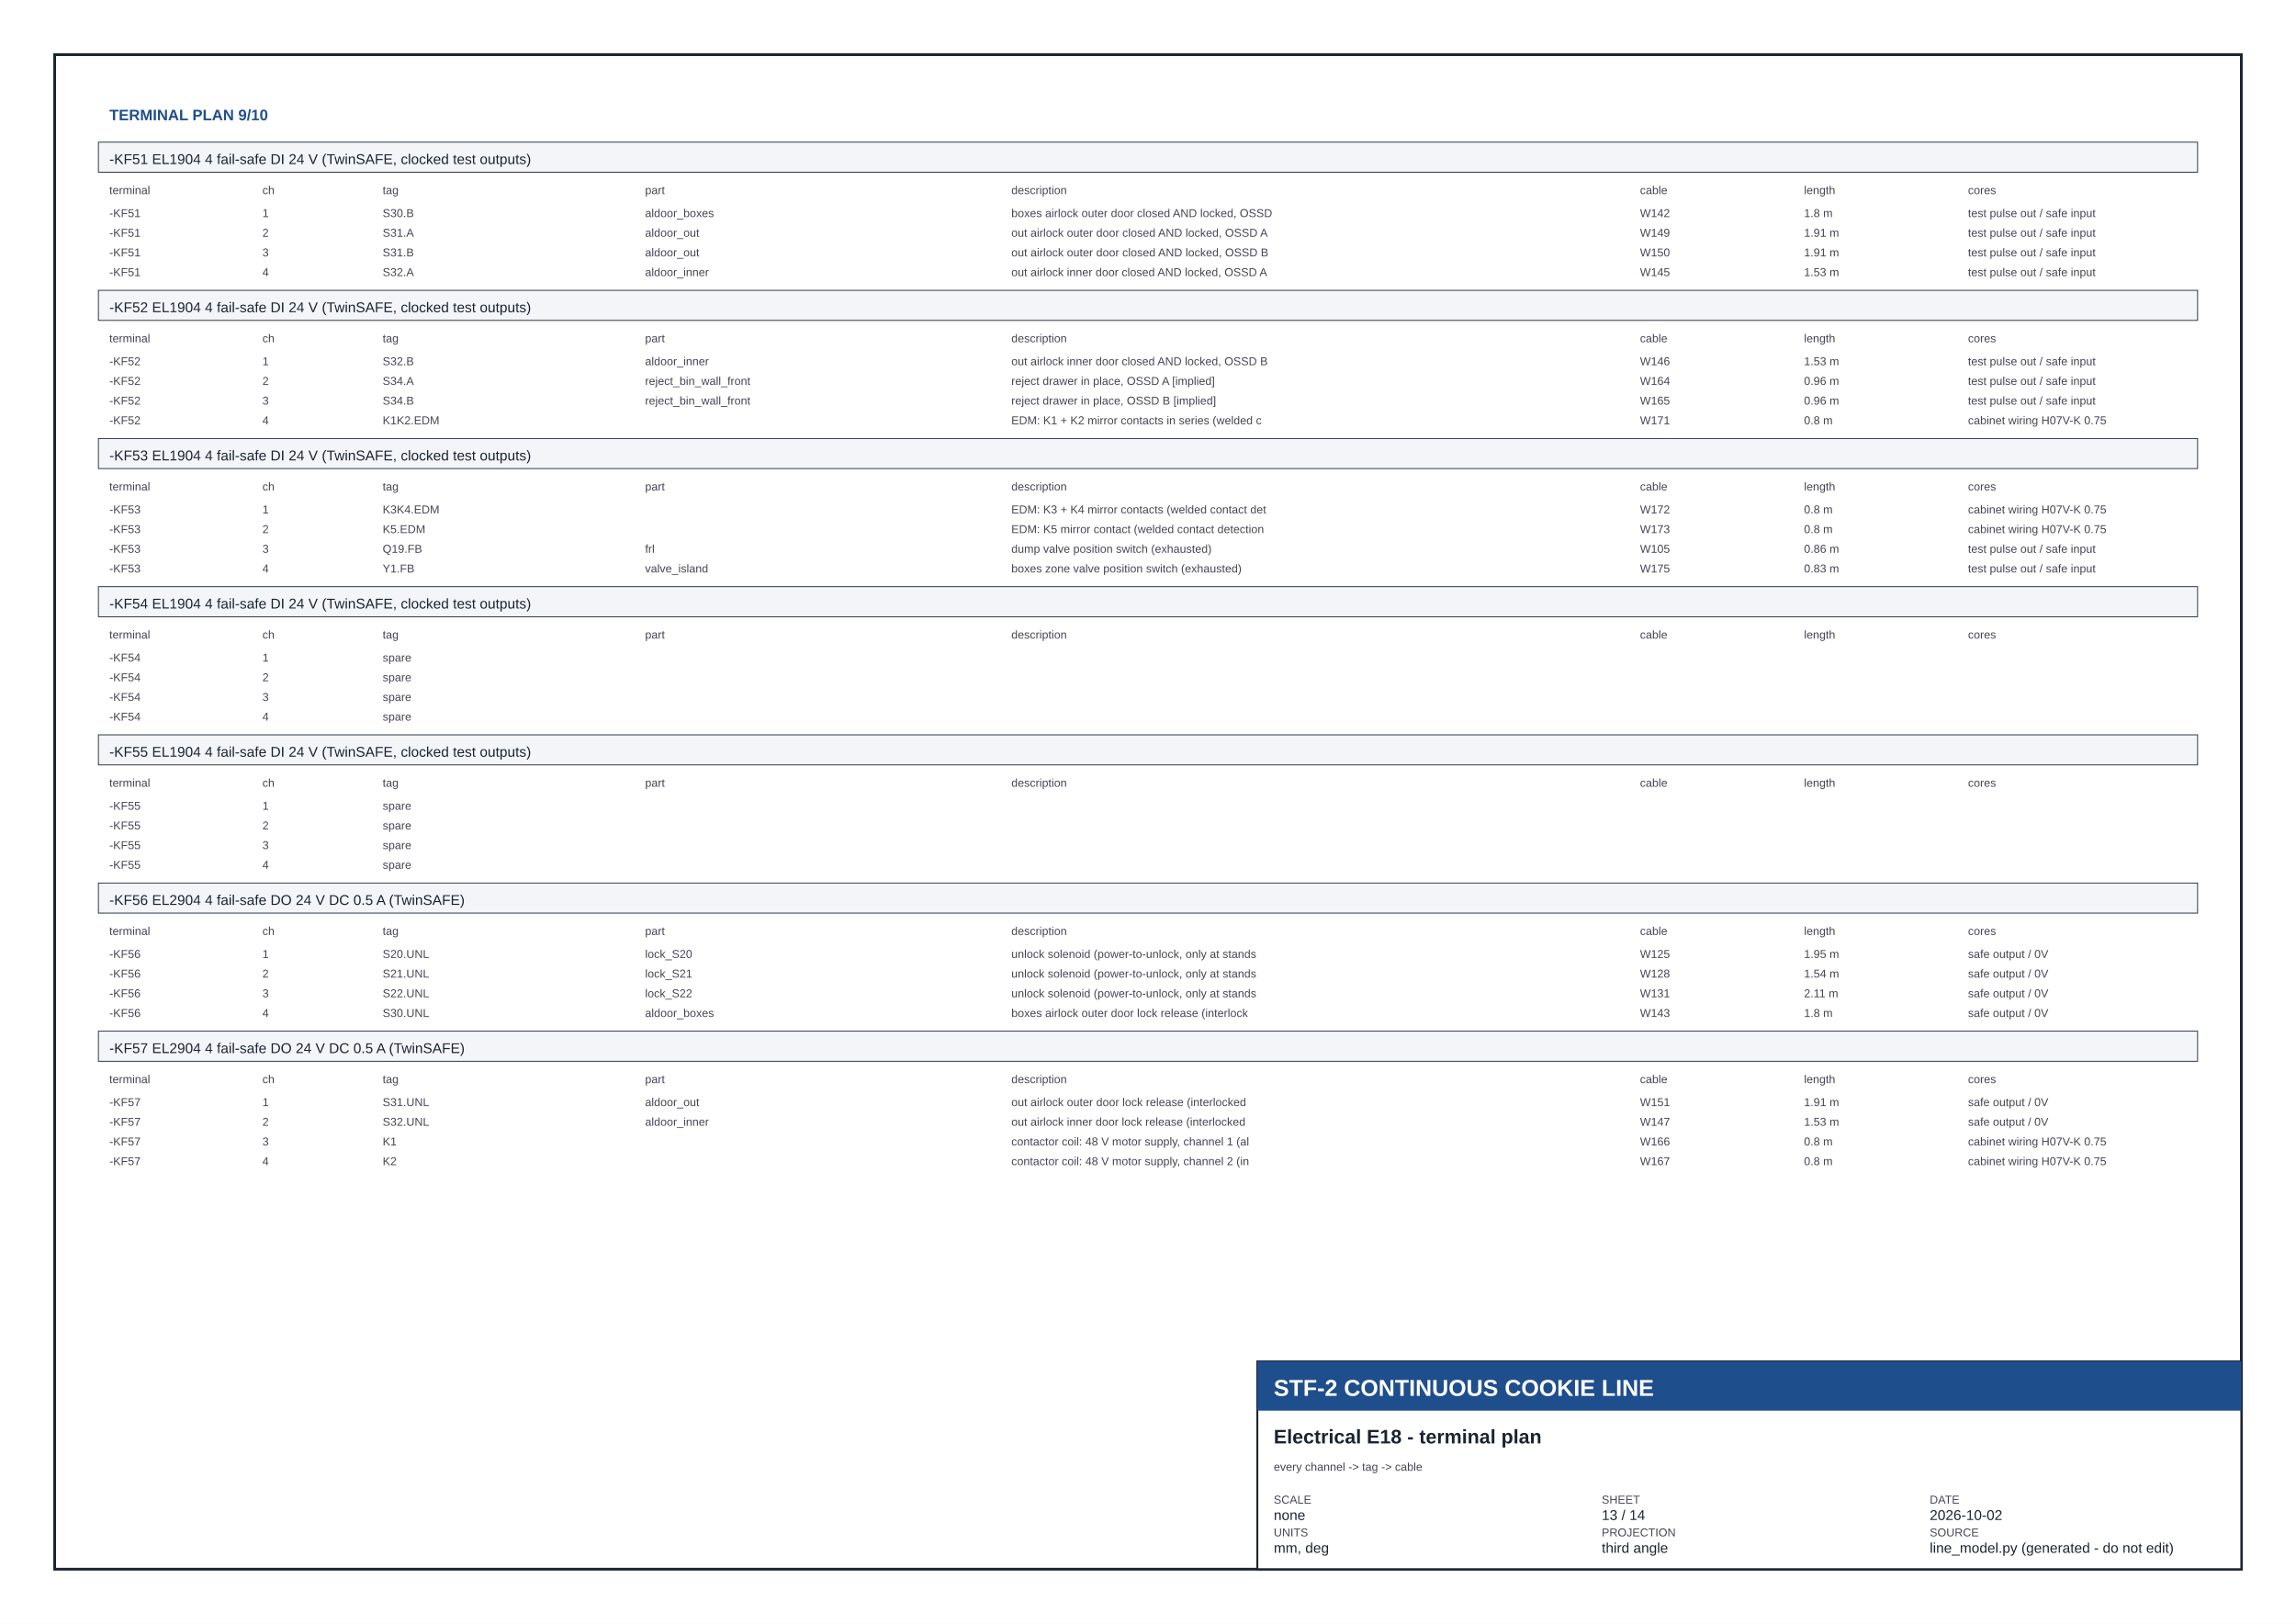
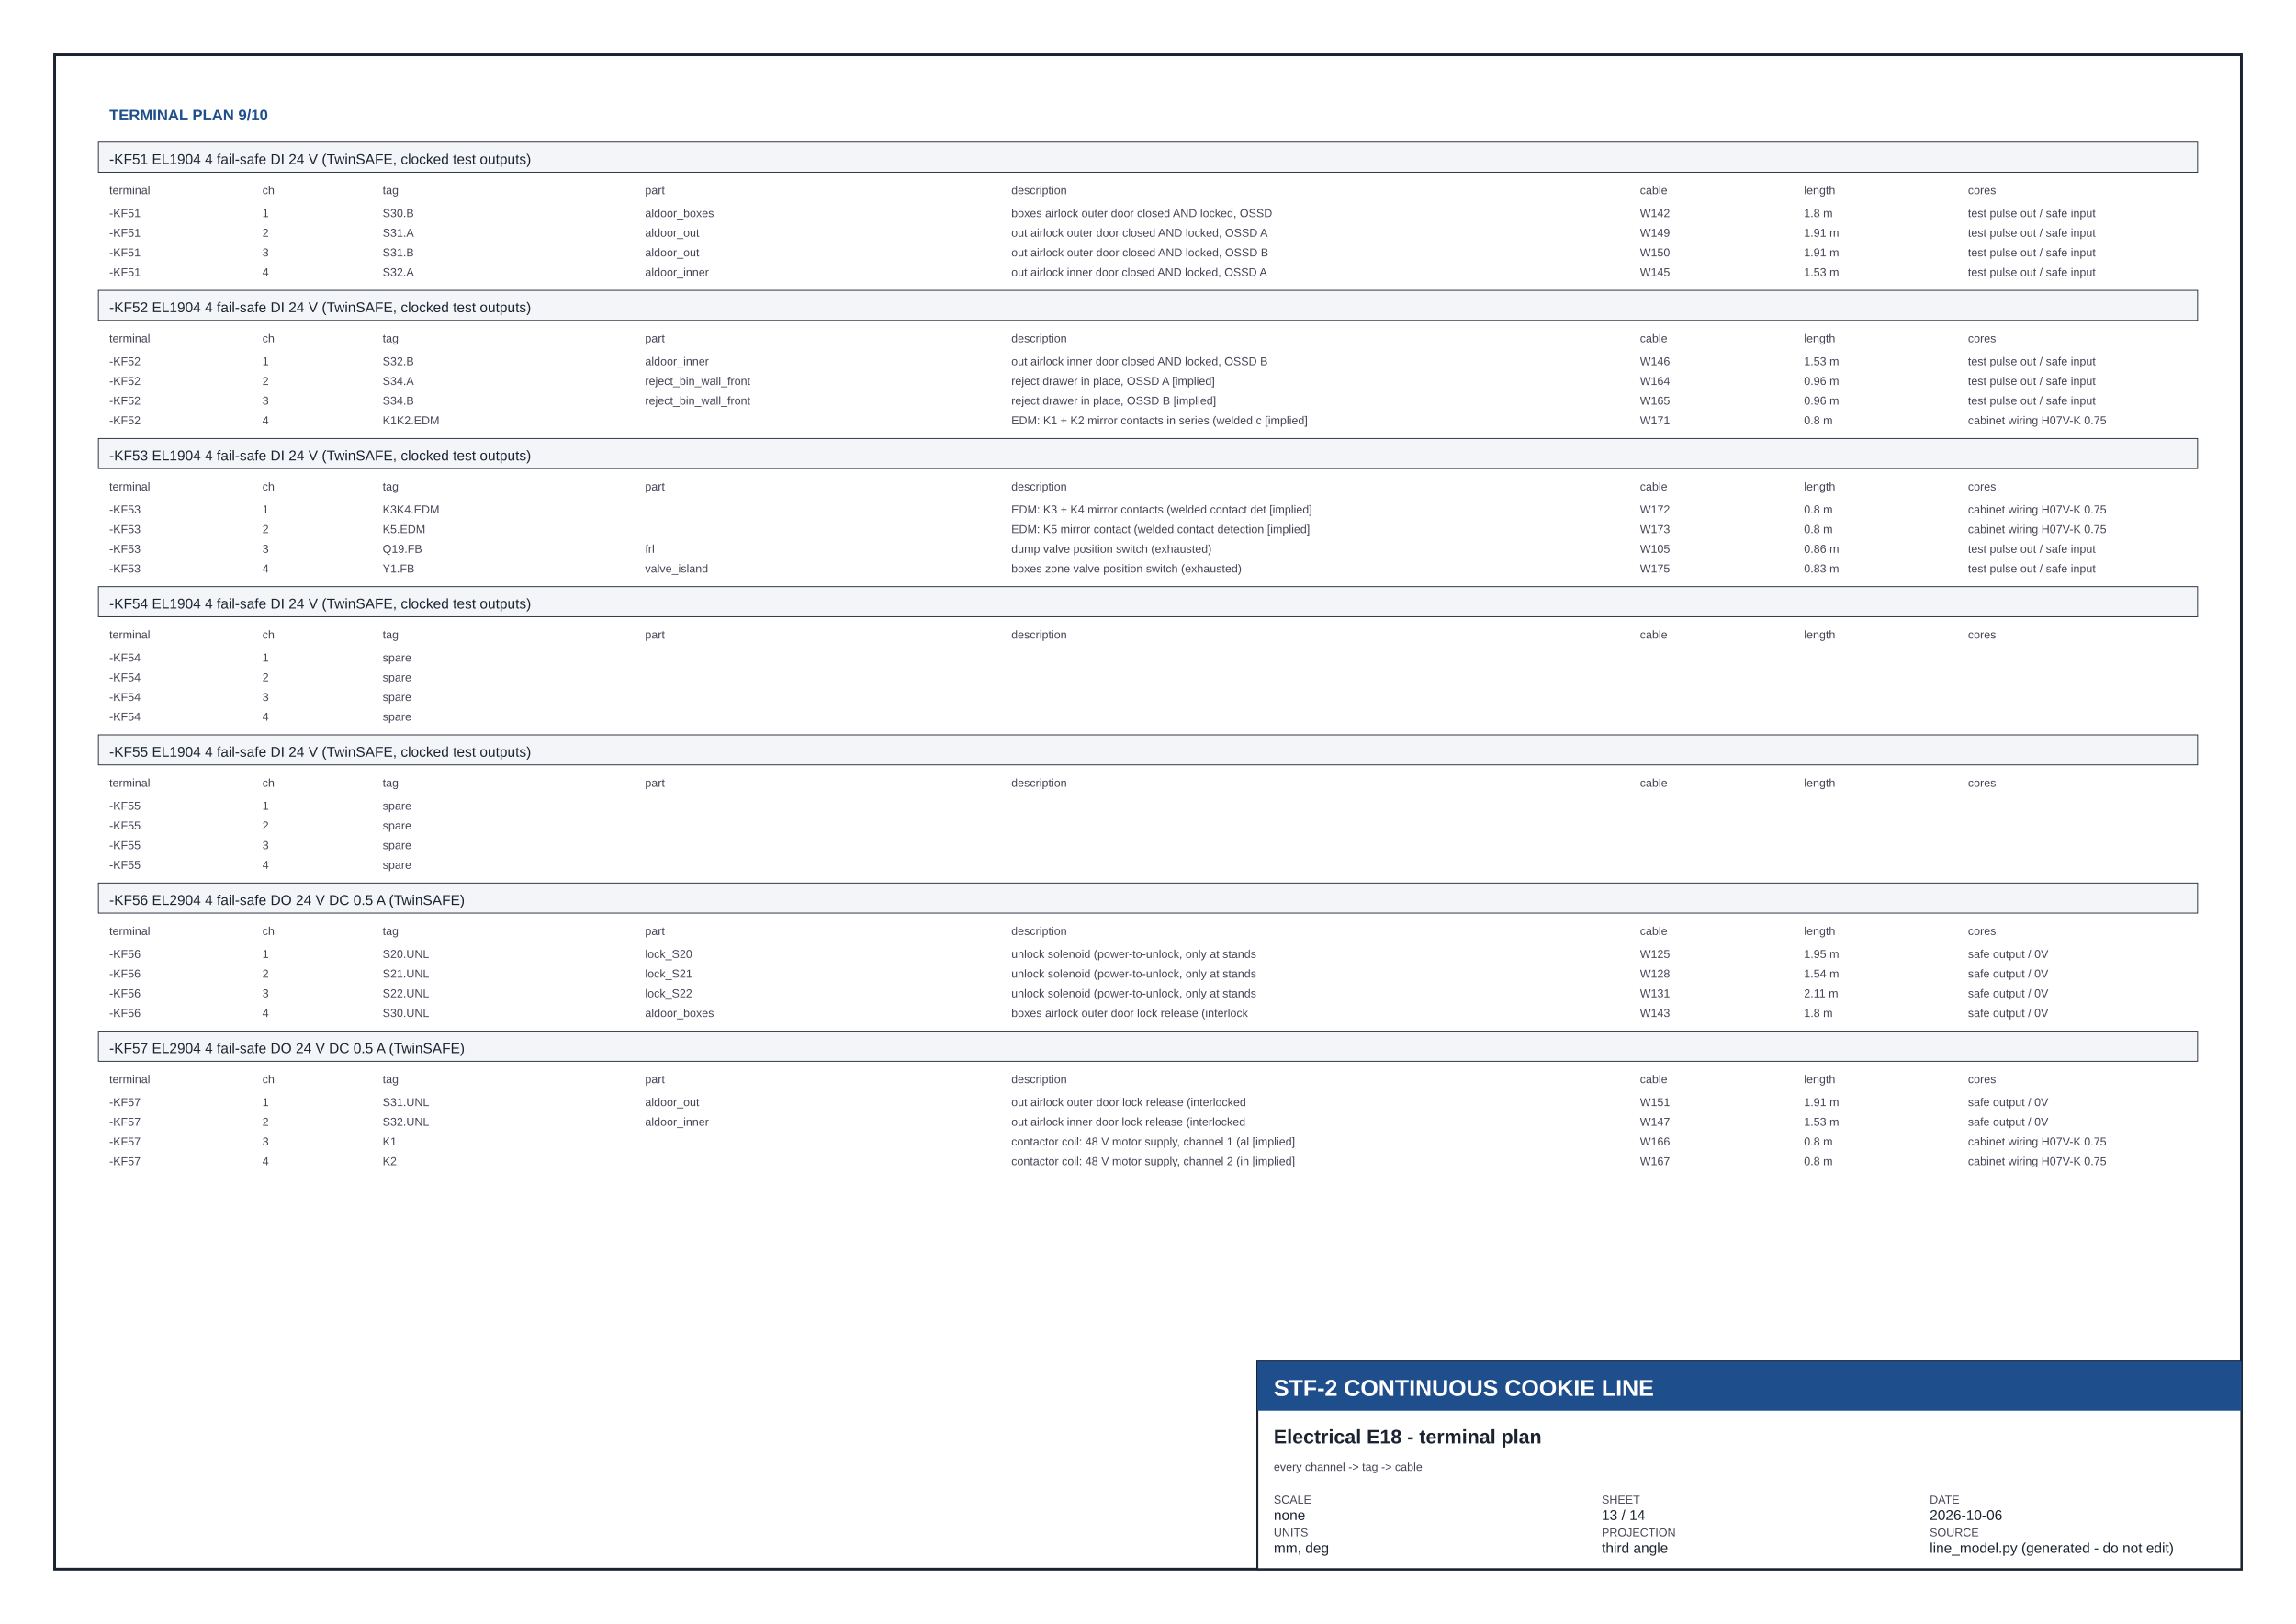
<svg xmlns="http://www.w3.org/2000/svg" width="420mm" height="297mm" viewBox="0 0 420 297">
  <defs>
    <marker id="a" viewBox="0 0 10 10" refX="5" refY="5" markerWidth="4" markerHeight="4" orient="auto-start-reverse">
      <path d="M0,2 L10,5 L0,8 z" fill="#1b2330" />
    </marker>
    <marker id="f" viewBox="0 0 10 10" refX="5" refY="5" markerWidth="5" markerHeight="5" orient="auto">
      <path d="M0,1 L10,5 L0,9 z" fill="#1f4e8c" />
    </marker>
    <pattern id="hatch" width="1.6" height="1.6" patternUnits="userSpaceOnUse" patternTransform="rotate(45)">
      <rect width="1.6" height="1.6" fill="#eef1f5" />
      <line x1="0" y1="0" x2="0" y2="1.6" stroke="#1b2330" stroke-width=".18" />
    </pattern>
  </defs>
  <style>
text{font-family:'Helvetica Neue',Arial,sans-serif;fill:#1b2330}
.vt{font-size:3.2px;font-weight:700;letter-spacing:.3px}
.dt{font-size:2.3px}
.dim{stroke:#1b2330;stroke-width:.15;fill:none}
.ext{stroke:#1b2330;stroke-width:.1}
.tb{font-size:2.6px}.tbh{font-size:4.2px;font-weight:700}.tbs{font-size:2.1px;fill:#445}
.nt{font-size:2.3px}.nh{font-size:2.8px;font-weight:700;fill:#1f4e8c}
.co{font-size:2.1px}.col{stroke:#1f4e8c;stroke-width:.15}
</style>
  <rect width="420" height="297" fill="#ffffff" />
  <rect x="10" y="10" width="400" height="277" fill="none" stroke="#1b2330" stroke-width=".5" />
  <text x="20.0" y="22.0" class="nh" text-anchor="start">TERMINAL PLAN 9/10</text>
  <rect x="18.0" y="26.0" width="384.0" height="5.5" fill="#f3f5f8" stroke="#1b2330" stroke-width="0.15" />
  <text x="20.0" y="30.0" class="tb" text-anchor="start">-KF51  EL1904  4 fail-safe DI 24 V (TwinSAFE, clocked test outputs)</text>
  <text x="20.0" y="35.5" class="tbs" text-anchor="start">terminal</text>
  <text x="48.0" y="35.5" class="tbs" text-anchor="start">ch</text>
  <text x="70.0" y="35.5" class="tbs" text-anchor="start">tag</text>
  <text x="118.0" y="35.5" class="tbs" text-anchor="start">part</text>
  <text x="185.0" y="35.5" class="tbs" text-anchor="start">description</text>
  <text x="300.0" y="35.5" class="tbs" text-anchor="start">cable</text>
  <text x="330.0" y="35.5" class="tbs" text-anchor="start">length</text>
  <text x="360.0" y="35.5" class="tbs" text-anchor="start">cores</text>
  <text x="20.0" y="39.7" class="tbs" text-anchor="start">-KF51</text>
  <text x="48.0" y="39.7" class="tbs" text-anchor="start">1</text>
  <text x="70.0" y="39.7" class="tbs" text-anchor="start">S30.B</text>
  <text x="118.0" y="39.7" class="tbs" text-anchor="start">aldoor_boxes</text>
  <text x="185.0" y="39.7" class="tbs" text-anchor="start">boxes airlock outer door closed AND locked, OSSD</text>
  <text x="300.0" y="39.7" class="tbs" text-anchor="start">W142</text>
  <text x="330.0" y="39.7" class="tbs" text-anchor="start">1.8 m</text>
  <text x="360.0" y="39.7" class="tbs" text-anchor="start">test pulse out / safe input </text>
  <text x="20.0" y="43.3" class="tbs" text-anchor="start">-KF51</text>
  <text x="48.0" y="43.3" class="tbs" text-anchor="start">2</text>
  <text x="70.0" y="43.3" class="tbs" text-anchor="start">S31.A</text>
  <text x="118.0" y="43.3" class="tbs" text-anchor="start">aldoor_out</text>
  <text x="185.0" y="43.3" class="tbs" text-anchor="start">out airlock outer door closed AND locked, OSSD A</text>
  <text x="300.0" y="43.3" class="tbs" text-anchor="start">W149</text>
  <text x="330.0" y="43.3" class="tbs" text-anchor="start">1.91 m</text>
  <text x="360.0" y="43.3" class="tbs" text-anchor="start">test pulse out / safe input </text>
  <text x="20.0" y="46.9" class="tbs" text-anchor="start">-KF51</text>
  <text x="48.0" y="46.9" class="tbs" text-anchor="start">3</text>
  <text x="70.0" y="46.9" class="tbs" text-anchor="start">S31.B</text>
  <text x="118.0" y="46.9" class="tbs" text-anchor="start">aldoor_out</text>
  <text x="185.0" y="46.9" class="tbs" text-anchor="start">out airlock outer door closed AND locked, OSSD B</text>
  <text x="300.0" y="46.9" class="tbs" text-anchor="start">W150</text>
  <text x="330.0" y="46.9" class="tbs" text-anchor="start">1.91 m</text>
  <text x="360.0" y="46.9" class="tbs" text-anchor="start">test pulse out / safe input </text>
  <text x="20.0" y="50.5" class="tbs" text-anchor="start">-KF51</text>
  <text x="48.0" y="50.5" class="tbs" text-anchor="start">4</text>
  <text x="70.0" y="50.5" class="tbs" text-anchor="start">S32.A</text>
  <text x="118.0" y="50.5" class="tbs" text-anchor="start">aldoor_inner</text>
  <text x="185.0" y="50.5" class="tbs" text-anchor="start">out airlock inner door closed AND locked, OSSD A</text>
  <text x="300.0" y="50.5" class="tbs" text-anchor="start">W145</text>
  <text x="330.0" y="50.5" class="tbs" text-anchor="start">1.53 m</text>
  <text x="360.0" y="50.5" class="tbs" text-anchor="start">test pulse out / safe input </text>
  <rect x="18.0" y="53.1" width="384.0" height="5.5" fill="#f3f5f8" stroke="#1b2330" stroke-width="0.15" />
  <text x="20.0" y="57.1" class="tb" text-anchor="start">-KF52  EL1904  4 fail-safe DI 24 V (TwinSAFE, clocked test outputs)</text>
  <text x="20.0" y="62.6" class="tbs" text-anchor="start">terminal</text>
  <text x="48.0" y="62.6" class="tbs" text-anchor="start">ch</text>
  <text x="70.0" y="62.6" class="tbs" text-anchor="start">tag</text>
  <text x="118.0" y="62.6" class="tbs" text-anchor="start">part</text>
  <text x="185.0" y="62.6" class="tbs" text-anchor="start">description</text>
  <text x="300.0" y="62.6" class="tbs" text-anchor="start">cable</text>
  <text x="330.0" y="62.6" class="tbs" text-anchor="start">length</text>
  <text x="360.0" y="62.6" class="tbs" text-anchor="start">cores</text>
  <text x="20.0" y="66.8" class="tbs" text-anchor="start">-KF52</text>
  <text x="48.0" y="66.8" class="tbs" text-anchor="start">1</text>
  <text x="70.0" y="66.8" class="tbs" text-anchor="start">S32.B</text>
  <text x="118.0" y="66.8" class="tbs" text-anchor="start">aldoor_inner</text>
  <text x="185.0" y="66.8" class="tbs" text-anchor="start">out airlock inner door closed AND locked, OSSD B</text>
  <text x="300.0" y="66.8" class="tbs" text-anchor="start">W146</text>
  <text x="330.0" y="66.8" class="tbs" text-anchor="start">1.53 m</text>
  <text x="360.0" y="66.8" class="tbs" text-anchor="start">test pulse out / safe input </text>
  <text x="20.0" y="70.4" class="tbs" text-anchor="start">-KF52</text>
  <text x="48.0" y="70.4" class="tbs" text-anchor="start">2</text>
  <text x="70.0" y="70.4" class="tbs" text-anchor="start">S34.A</text>
  <text x="118.0" y="70.4" class="tbs" text-anchor="start">reject_bin_wall_front</text>
  <text x="185.0" y="70.4" class="tbs" text-anchor="start">reject drawer in place, OSSD A  [implied]</text>
  <text x="300.0" y="70.4" class="tbs" text-anchor="start">W164</text>
  <text x="330.0" y="70.4" class="tbs" text-anchor="start">0.96 m</text>
  <text x="360.0" y="70.4" class="tbs" text-anchor="start">test pulse out / safe input </text>
  <text x="20.0" y="74.0" class="tbs" text-anchor="start">-KF52</text>
  <text x="48.0" y="74.0" class="tbs" text-anchor="start">3</text>
  <text x="70.0" y="74.0" class="tbs" text-anchor="start">S34.B</text>
  <text x="118.0" y="74.0" class="tbs" text-anchor="start">reject_bin_wall_front</text>
  <text x="185.0" y="74.0" class="tbs" text-anchor="start">reject drawer in place, OSSD B  [implied]</text>
  <text x="300.0" y="74.0" class="tbs" text-anchor="start">W165</text>
  <text x="330.0" y="74.0" class="tbs" text-anchor="start">0.96 m</text>
  <text x="360.0" y="74.0" class="tbs" text-anchor="start">test pulse out / safe input </text>
  <text x="20.0" y="77.6" class="tbs" text-anchor="start">-KF52</text>
  <text x="48.0" y="77.6" class="tbs" text-anchor="start">4</text>
  <text x="70.0" y="77.6" class="tbs" text-anchor="start">K1K2.EDM</text>
  <text x="118.0" y="77.6" class="tbs" text-anchor="start" />
-   <text x="185.0" y="77.6" class="tbs" text-anchor="start">EDM: K1 + K2 mirror contacts in series (welded c</text>
+   <text x="185.0" y="77.6" class="tbs" text-anchor="start">EDM: K1 + K2 mirror contacts in series (welded c  [implied]</text>
  <text x="300.0" y="77.6" class="tbs" text-anchor="start">W171</text>
  <text x="330.0" y="77.6" class="tbs" text-anchor="start">0.8 m</text>
  <text x="360.0" y="77.6" class="tbs" text-anchor="start">cabinet wiring H07V-K 0.75</text>
  <rect x="18.0" y="80.2" width="384.0" height="5.5" fill="#f3f5f8" stroke="#1b2330" stroke-width="0.15" />
  <text x="20.0" y="84.2" class="tb" text-anchor="start">-KF53  EL1904  4 fail-safe DI 24 V (TwinSAFE, clocked test outputs)</text>
  <text x="20.0" y="89.7" class="tbs" text-anchor="start">terminal</text>
  <text x="48.0" y="89.7" class="tbs" text-anchor="start">ch</text>
  <text x="70.0" y="89.7" class="tbs" text-anchor="start">tag</text>
  <text x="118.0" y="89.7" class="tbs" text-anchor="start">part</text>
  <text x="185.0" y="89.7" class="tbs" text-anchor="start">description</text>
  <text x="300.0" y="89.7" class="tbs" text-anchor="start">cable</text>
  <text x="330.0" y="89.7" class="tbs" text-anchor="start">length</text>
  <text x="360.0" y="89.7" class="tbs" text-anchor="start">cores</text>
  <text x="20.0" y="93.9" class="tbs" text-anchor="start">-KF53</text>
  <text x="48.0" y="93.9" class="tbs" text-anchor="start">1</text>
  <text x="70.0" y="93.9" class="tbs" text-anchor="start">K3K4.EDM</text>
  <text x="118.0" y="93.9" class="tbs" text-anchor="start" />
-   <text x="185.0" y="93.9" class="tbs" text-anchor="start">EDM: K3 + K4 mirror contacts (welded contact det</text>
+   <text x="185.0" y="93.9" class="tbs" text-anchor="start">EDM: K3 + K4 mirror contacts (welded contact det  [implied]</text>
  <text x="300.0" y="93.9" class="tbs" text-anchor="start">W172</text>
  <text x="330.0" y="93.9" class="tbs" text-anchor="start">0.8 m</text>
  <text x="360.0" y="93.9" class="tbs" text-anchor="start">cabinet wiring H07V-K 0.75</text>
  <text x="20.0" y="97.5" class="tbs" text-anchor="start">-KF53</text>
  <text x="48.0" y="97.5" class="tbs" text-anchor="start">2</text>
  <text x="70.0" y="97.5" class="tbs" text-anchor="start">K5.EDM</text>
  <text x="118.0" y="97.5" class="tbs" text-anchor="start" />
-   <text x="185.0" y="97.5" class="tbs" text-anchor="start">EDM: K5 mirror contact (welded contact detection</text>
+   <text x="185.0" y="97.5" class="tbs" text-anchor="start">EDM: K5 mirror contact (welded contact detection  [implied]</text>
  <text x="300.0" y="97.5" class="tbs" text-anchor="start">W173</text>
  <text x="330.0" y="97.5" class="tbs" text-anchor="start">0.8 m</text>
  <text x="360.0" y="97.5" class="tbs" text-anchor="start">cabinet wiring H07V-K 0.75</text>
  <text x="20.0" y="101.1" class="tbs" text-anchor="start">-KF53</text>
  <text x="48.0" y="101.1" class="tbs" text-anchor="start">3</text>
  <text x="70.0" y="101.1" class="tbs" text-anchor="start">Q19.FB</text>
  <text x="118.0" y="101.1" class="tbs" text-anchor="start">frl</text>
  <text x="185.0" y="101.1" class="tbs" text-anchor="start">dump valve position switch (exhausted)</text>
  <text x="300.0" y="101.1" class="tbs" text-anchor="start">W105</text>
  <text x="330.0" y="101.1" class="tbs" text-anchor="start">0.86 m</text>
  <text x="360.0" y="101.1" class="tbs" text-anchor="start">test pulse out / safe input </text>
  <text x="20.0" y="104.7" class="tbs" text-anchor="start">-KF53</text>
  <text x="48.0" y="104.7" class="tbs" text-anchor="start">4</text>
  <text x="70.0" y="104.7" class="tbs" text-anchor="start">Y1.FB</text>
  <text x="118.0" y="104.7" class="tbs" text-anchor="start">valve_island</text>
  <text x="185.0" y="104.7" class="tbs" text-anchor="start">boxes zone valve position switch (exhausted)</text>
  <text x="300.0" y="104.7" class="tbs" text-anchor="start">W175</text>
  <text x="330.0" y="104.7" class="tbs" text-anchor="start">0.83 m</text>
  <text x="360.0" y="104.7" class="tbs" text-anchor="start">test pulse out / safe input </text>
  <rect x="18.0" y="107.3" width="384.0" height="5.5" fill="#f3f5f8" stroke="#1b2330" stroke-width="0.15" />
  <text x="20.0" y="111.3" class="tb" text-anchor="start">-KF54  EL1904  4 fail-safe DI 24 V (TwinSAFE, clocked test outputs)</text>
  <text x="20.0" y="116.8" class="tbs" text-anchor="start">terminal</text>
  <text x="48.0" y="116.8" class="tbs" text-anchor="start">ch</text>
  <text x="70.0" y="116.8" class="tbs" text-anchor="start">tag</text>
  <text x="118.0" y="116.8" class="tbs" text-anchor="start">part</text>
  <text x="185.0" y="116.8" class="tbs" text-anchor="start">description</text>
  <text x="300.0" y="116.8" class="tbs" text-anchor="start">cable</text>
  <text x="330.0" y="116.8" class="tbs" text-anchor="start">length</text>
  <text x="360.0" y="116.8" class="tbs" text-anchor="start">cores</text>
  <text x="20.0" y="121.0" class="tbs" text-anchor="start">-KF54</text>
  <text x="48.0" y="121.0" class="tbs" text-anchor="start">1</text>
  <text x="70.0" y="121.0" class="tbs" text-anchor="start">spare</text>
  <text x="118.0" y="121.0" class="tbs" text-anchor="start" />
  <text x="185.0" y="121.0" class="tbs" text-anchor="start" />
  <text x="300.0" y="121.0" class="tbs" text-anchor="start" />
  <text x="330.0" y="121.0" class="tbs" text-anchor="start" />
  <text x="360.0" y="121.0" class="tbs" text-anchor="start" />
  <text x="20.0" y="124.6" class="tbs" text-anchor="start">-KF54</text>
  <text x="48.0" y="124.6" class="tbs" text-anchor="start">2</text>
  <text x="70.0" y="124.6" class="tbs" text-anchor="start">spare</text>
  <text x="118.0" y="124.6" class="tbs" text-anchor="start" />
  <text x="185.0" y="124.6" class="tbs" text-anchor="start" />
  <text x="300.0" y="124.6" class="tbs" text-anchor="start" />
  <text x="330.0" y="124.6" class="tbs" text-anchor="start" />
  <text x="360.0" y="124.6" class="tbs" text-anchor="start" />
  <text x="20.0" y="128.2" class="tbs" text-anchor="start">-KF54</text>
  <text x="48.0" y="128.2" class="tbs" text-anchor="start">3</text>
  <text x="70.0" y="128.2" class="tbs" text-anchor="start">spare</text>
  <text x="118.0" y="128.2" class="tbs" text-anchor="start" />
  <text x="185.0" y="128.2" class="tbs" text-anchor="start" />
  <text x="300.0" y="128.2" class="tbs" text-anchor="start" />
  <text x="330.0" y="128.2" class="tbs" text-anchor="start" />
  <text x="360.0" y="128.2" class="tbs" text-anchor="start" />
  <text x="20.0" y="131.8" class="tbs" text-anchor="start">-KF54</text>
  <text x="48.0" y="131.8" class="tbs" text-anchor="start">4</text>
  <text x="70.0" y="131.8" class="tbs" text-anchor="start">spare</text>
  <text x="118.0" y="131.8" class="tbs" text-anchor="start" />
  <text x="185.0" y="131.8" class="tbs" text-anchor="start" />
  <text x="300.0" y="131.8" class="tbs" text-anchor="start" />
  <text x="330.0" y="131.8" class="tbs" text-anchor="start" />
  <text x="360.0" y="131.8" class="tbs" text-anchor="start" />
  <rect x="18.0" y="134.4" width="384.0" height="5.5" fill="#f3f5f8" stroke="#1b2330" stroke-width="0.15" />
  <text x="20.0" y="138.4" class="tb" text-anchor="start">-KF55  EL1904  4 fail-safe DI 24 V (TwinSAFE, clocked test outputs)</text>
  <text x="20.0" y="143.9" class="tbs" text-anchor="start">terminal</text>
  <text x="48.0" y="143.9" class="tbs" text-anchor="start">ch</text>
  <text x="70.0" y="143.9" class="tbs" text-anchor="start">tag</text>
  <text x="118.0" y="143.9" class="tbs" text-anchor="start">part</text>
  <text x="185.0" y="143.9" class="tbs" text-anchor="start">description</text>
  <text x="300.0" y="143.9" class="tbs" text-anchor="start">cable</text>
  <text x="330.0" y="143.9" class="tbs" text-anchor="start">length</text>
  <text x="360.0" y="143.9" class="tbs" text-anchor="start">cores</text>
  <text x="20.0" y="148.1" class="tbs" text-anchor="start">-KF55</text>
  <text x="48.0" y="148.1" class="tbs" text-anchor="start">1</text>
  <text x="70.0" y="148.1" class="tbs" text-anchor="start">spare</text>
  <text x="118.0" y="148.1" class="tbs" text-anchor="start" />
  <text x="185.0" y="148.1" class="tbs" text-anchor="start" />
  <text x="300.0" y="148.1" class="tbs" text-anchor="start" />
  <text x="330.0" y="148.1" class="tbs" text-anchor="start" />
  <text x="360.0" y="148.1" class="tbs" text-anchor="start" />
  <text x="20.0" y="151.7" class="tbs" text-anchor="start">-KF55</text>
  <text x="48.0" y="151.7" class="tbs" text-anchor="start">2</text>
  <text x="70.0" y="151.7" class="tbs" text-anchor="start">spare</text>
  <text x="118.0" y="151.7" class="tbs" text-anchor="start" />
  <text x="185.0" y="151.7" class="tbs" text-anchor="start" />
  <text x="300.0" y="151.7" class="tbs" text-anchor="start" />
  <text x="330.0" y="151.7" class="tbs" text-anchor="start" />
  <text x="360.0" y="151.7" class="tbs" text-anchor="start" />
  <text x="20.0" y="155.3" class="tbs" text-anchor="start">-KF55</text>
  <text x="48.0" y="155.3" class="tbs" text-anchor="start">3</text>
  <text x="70.0" y="155.3" class="tbs" text-anchor="start">spare</text>
  <text x="118.0" y="155.3" class="tbs" text-anchor="start" />
  <text x="185.0" y="155.3" class="tbs" text-anchor="start" />
  <text x="300.0" y="155.3" class="tbs" text-anchor="start" />
  <text x="330.0" y="155.3" class="tbs" text-anchor="start" />
  <text x="360.0" y="155.3" class="tbs" text-anchor="start" />
  <text x="20.0" y="158.9" class="tbs" text-anchor="start">-KF55</text>
  <text x="48.0" y="158.9" class="tbs" text-anchor="start">4</text>
  <text x="70.0" y="158.9" class="tbs" text-anchor="start">spare</text>
  <text x="118.0" y="158.9" class="tbs" text-anchor="start" />
  <text x="185.0" y="158.9" class="tbs" text-anchor="start" />
  <text x="300.0" y="158.9" class="tbs" text-anchor="start" />
  <text x="330.0" y="158.9" class="tbs" text-anchor="start" />
  <text x="360.0" y="158.9" class="tbs" text-anchor="start" />
  <rect x="18.0" y="161.5" width="384.0" height="5.5" fill="#f3f5f8" stroke="#1b2330" stroke-width="0.15" />
  <text x="20.0" y="165.5" class="tb" text-anchor="start">-KF56  EL2904  4 fail-safe DO 24 V DC 0.5 A (TwinSAFE)</text>
  <text x="20.0" y="171.0" class="tbs" text-anchor="start">terminal</text>
  <text x="48.0" y="171.0" class="tbs" text-anchor="start">ch</text>
  <text x="70.0" y="171.0" class="tbs" text-anchor="start">tag</text>
  <text x="118.0" y="171.0" class="tbs" text-anchor="start">part</text>
  <text x="185.0" y="171.0" class="tbs" text-anchor="start">description</text>
  <text x="300.0" y="171.0" class="tbs" text-anchor="start">cable</text>
  <text x="330.0" y="171.0" class="tbs" text-anchor="start">length</text>
  <text x="360.0" y="171.0" class="tbs" text-anchor="start">cores</text>
  <text x="20.0" y="175.2" class="tbs" text-anchor="start">-KF56</text>
  <text x="48.0" y="175.2" class="tbs" text-anchor="start">1</text>
  <text x="70.0" y="175.2" class="tbs" text-anchor="start">S20.UNL</text>
  <text x="118.0" y="175.2" class="tbs" text-anchor="start">lock_S20</text>
  <text x="185.0" y="175.2" class="tbs" text-anchor="start">unlock solenoid (power-to-unlock, only at stands</text>
  <text x="300.0" y="175.2" class="tbs" text-anchor="start">W125</text>
  <text x="330.0" y="175.2" class="tbs" text-anchor="start">1.95 m</text>
  <text x="360.0" y="175.2" class="tbs" text-anchor="start">safe output / 0V</text>
  <text x="20.0" y="178.8" class="tbs" text-anchor="start">-KF56</text>
  <text x="48.0" y="178.8" class="tbs" text-anchor="start">2</text>
  <text x="70.0" y="178.8" class="tbs" text-anchor="start">S21.UNL</text>
  <text x="118.0" y="178.8" class="tbs" text-anchor="start">lock_S21</text>
  <text x="185.0" y="178.8" class="tbs" text-anchor="start">unlock solenoid (power-to-unlock, only at stands</text>
  <text x="300.0" y="178.8" class="tbs" text-anchor="start">W128</text>
  <text x="330.0" y="178.8" class="tbs" text-anchor="start">1.54 m</text>
  <text x="360.0" y="178.8" class="tbs" text-anchor="start">safe output / 0V</text>
  <text x="20.0" y="182.4" class="tbs" text-anchor="start">-KF56</text>
  <text x="48.0" y="182.4" class="tbs" text-anchor="start">3</text>
  <text x="70.0" y="182.4" class="tbs" text-anchor="start">S22.UNL</text>
  <text x="118.0" y="182.4" class="tbs" text-anchor="start">lock_S22</text>
  <text x="185.0" y="182.4" class="tbs" text-anchor="start">unlock solenoid (power-to-unlock, only at stands</text>
  <text x="300.0" y="182.4" class="tbs" text-anchor="start">W131</text>
  <text x="330.0" y="182.4" class="tbs" text-anchor="start">2.11 m</text>
  <text x="360.0" y="182.4" class="tbs" text-anchor="start">safe output / 0V</text>
  <text x="20.0" y="186.0" class="tbs" text-anchor="start">-KF56</text>
  <text x="48.0" y="186.0" class="tbs" text-anchor="start">4</text>
  <text x="70.0" y="186.0" class="tbs" text-anchor="start">S30.UNL</text>
  <text x="118.0" y="186.0" class="tbs" text-anchor="start">aldoor_boxes</text>
  <text x="185.0" y="186.0" class="tbs" text-anchor="start">boxes airlock outer door lock release (interlock</text>
  <text x="300.0" y="186.0" class="tbs" text-anchor="start">W143</text>
  <text x="330.0" y="186.0" class="tbs" text-anchor="start">1.8 m</text>
  <text x="360.0" y="186.0" class="tbs" text-anchor="start">safe output / 0V</text>
  <rect x="18.0" y="188.6" width="384.0" height="5.5" fill="#f3f5f8" stroke="#1b2330" stroke-width="0.15" />
  <text x="20.0" y="192.6" class="tb" text-anchor="start">-KF57  EL2904  4 fail-safe DO 24 V DC 0.5 A (TwinSAFE)</text>
  <text x="20.0" y="198.1" class="tbs" text-anchor="start">terminal</text>
  <text x="48.0" y="198.1" class="tbs" text-anchor="start">ch</text>
  <text x="70.0" y="198.1" class="tbs" text-anchor="start">tag</text>
  <text x="118.0" y="198.1" class="tbs" text-anchor="start">part</text>
  <text x="185.0" y="198.1" class="tbs" text-anchor="start">description</text>
  <text x="300.0" y="198.1" class="tbs" text-anchor="start">cable</text>
  <text x="330.0" y="198.1" class="tbs" text-anchor="start">length</text>
  <text x="360.0" y="198.1" class="tbs" text-anchor="start">cores</text>
  <text x="20.0" y="202.3" class="tbs" text-anchor="start">-KF57</text>
  <text x="48.0" y="202.3" class="tbs" text-anchor="start">1</text>
  <text x="70.0" y="202.3" class="tbs" text-anchor="start">S31.UNL</text>
  <text x="118.0" y="202.3" class="tbs" text-anchor="start">aldoor_out</text>
  <text x="185.0" y="202.3" class="tbs" text-anchor="start">out airlock outer door lock release (interlocked</text>
  <text x="300.0" y="202.3" class="tbs" text-anchor="start">W151</text>
  <text x="330.0" y="202.3" class="tbs" text-anchor="start">1.91 m</text>
  <text x="360.0" y="202.3" class="tbs" text-anchor="start">safe output / 0V</text>
  <text x="20.0" y="205.9" class="tbs" text-anchor="start">-KF57</text>
  <text x="48.0" y="205.9" class="tbs" text-anchor="start">2</text>
  <text x="70.0" y="205.9" class="tbs" text-anchor="start">S32.UNL</text>
  <text x="118.0" y="205.9" class="tbs" text-anchor="start">aldoor_inner</text>
  <text x="185.0" y="205.9" class="tbs" text-anchor="start">out airlock inner door lock release (interlocked</text>
  <text x="300.0" y="205.9" class="tbs" text-anchor="start">W147</text>
  <text x="330.0" y="205.9" class="tbs" text-anchor="start">1.53 m</text>
  <text x="360.0" y="205.9" class="tbs" text-anchor="start">safe output / 0V</text>
  <text x="20.0" y="209.5" class="tbs" text-anchor="start">-KF57</text>
  <text x="48.0" y="209.5" class="tbs" text-anchor="start">3</text>
  <text x="70.0" y="209.5" class="tbs" text-anchor="start">K1</text>
  <text x="118.0" y="209.5" class="tbs" text-anchor="start" />
-   <text x="185.0" y="209.5" class="tbs" text-anchor="start">contactor coil: 48 V motor supply, channel 1 (al</text>
+   <text x="185.0" y="209.5" class="tbs" text-anchor="start">contactor coil: 48 V motor supply, channel 1 (al  [implied]</text>
  <text x="300.0" y="209.5" class="tbs" text-anchor="start">W166</text>
  <text x="330.0" y="209.5" class="tbs" text-anchor="start">0.8 m</text>
  <text x="360.0" y="209.5" class="tbs" text-anchor="start">cabinet wiring H07V-K 0.75</text>
  <text x="20.0" y="213.1" class="tbs" text-anchor="start">-KF57</text>
  <text x="48.0" y="213.1" class="tbs" text-anchor="start">4</text>
  <text x="70.0" y="213.1" class="tbs" text-anchor="start">K2</text>
  <text x="118.0" y="213.1" class="tbs" text-anchor="start" />
-   <text x="185.0" y="213.1" class="tbs" text-anchor="start">contactor coil: 48 V motor supply, channel 2 (in</text>
+   <text x="185.0" y="213.1" class="tbs" text-anchor="start">contactor coil: 48 V motor supply, channel 2 (in  [implied]</text>
  <text x="300.0" y="213.1" class="tbs" text-anchor="start">W167</text>
  <text x="330.0" y="213.1" class="tbs" text-anchor="start">0.8 m</text>
  <text x="360.0" y="213.1" class="tbs" text-anchor="start">cabinet wiring H07V-K 0.75</text>
  <rect x="230" y="249" width="180" height="38" fill="#fff" stroke="#1b2330" stroke-width=".35" />
  <rect x="230" y="249" width="180" height="9" fill="#1f4e8c" />
  <text x="233" y="255.3" class="tbh" style="fill:#fff">STF-2 CONTINUOUS COOKIE LINE</text>
  <text x="233" y="264" class="tbh" style="font-size:3.6px">Electrical E18 - terminal plan</text>
  <text x="233" y="269" class="tbs">every channel -&gt; tag -&gt; cable</text>
  <text x="233" y="275" class="tbs">SCALE</text>
  <text x="233" y="278" class="tb">none</text>
  <text x="293" y="275" class="tbs">SHEET</text>
  <text x="293" y="278" class="tb">13 / 14</text>
  <text x="353" y="275" class="tbs">DATE</text>
-   <text x="353" y="278" class="tb">2026-10-02</text>
+   <text x="353" y="278" class="tb">2026-10-06</text>
  <text x="233" y="281" class="tbs">UNITS</text>
  <text x="233" y="284" class="tb">mm, deg</text>
  <text x="293" y="281" class="tbs">PROJECTION</text>
  <text x="293" y="284" class="tb">third angle</text>
  <text x="353" y="281" class="tbs">SOURCE</text>
  <text x="353" y="284" class="tb">line_model.py (generated - do not edit)</text>
</svg>
